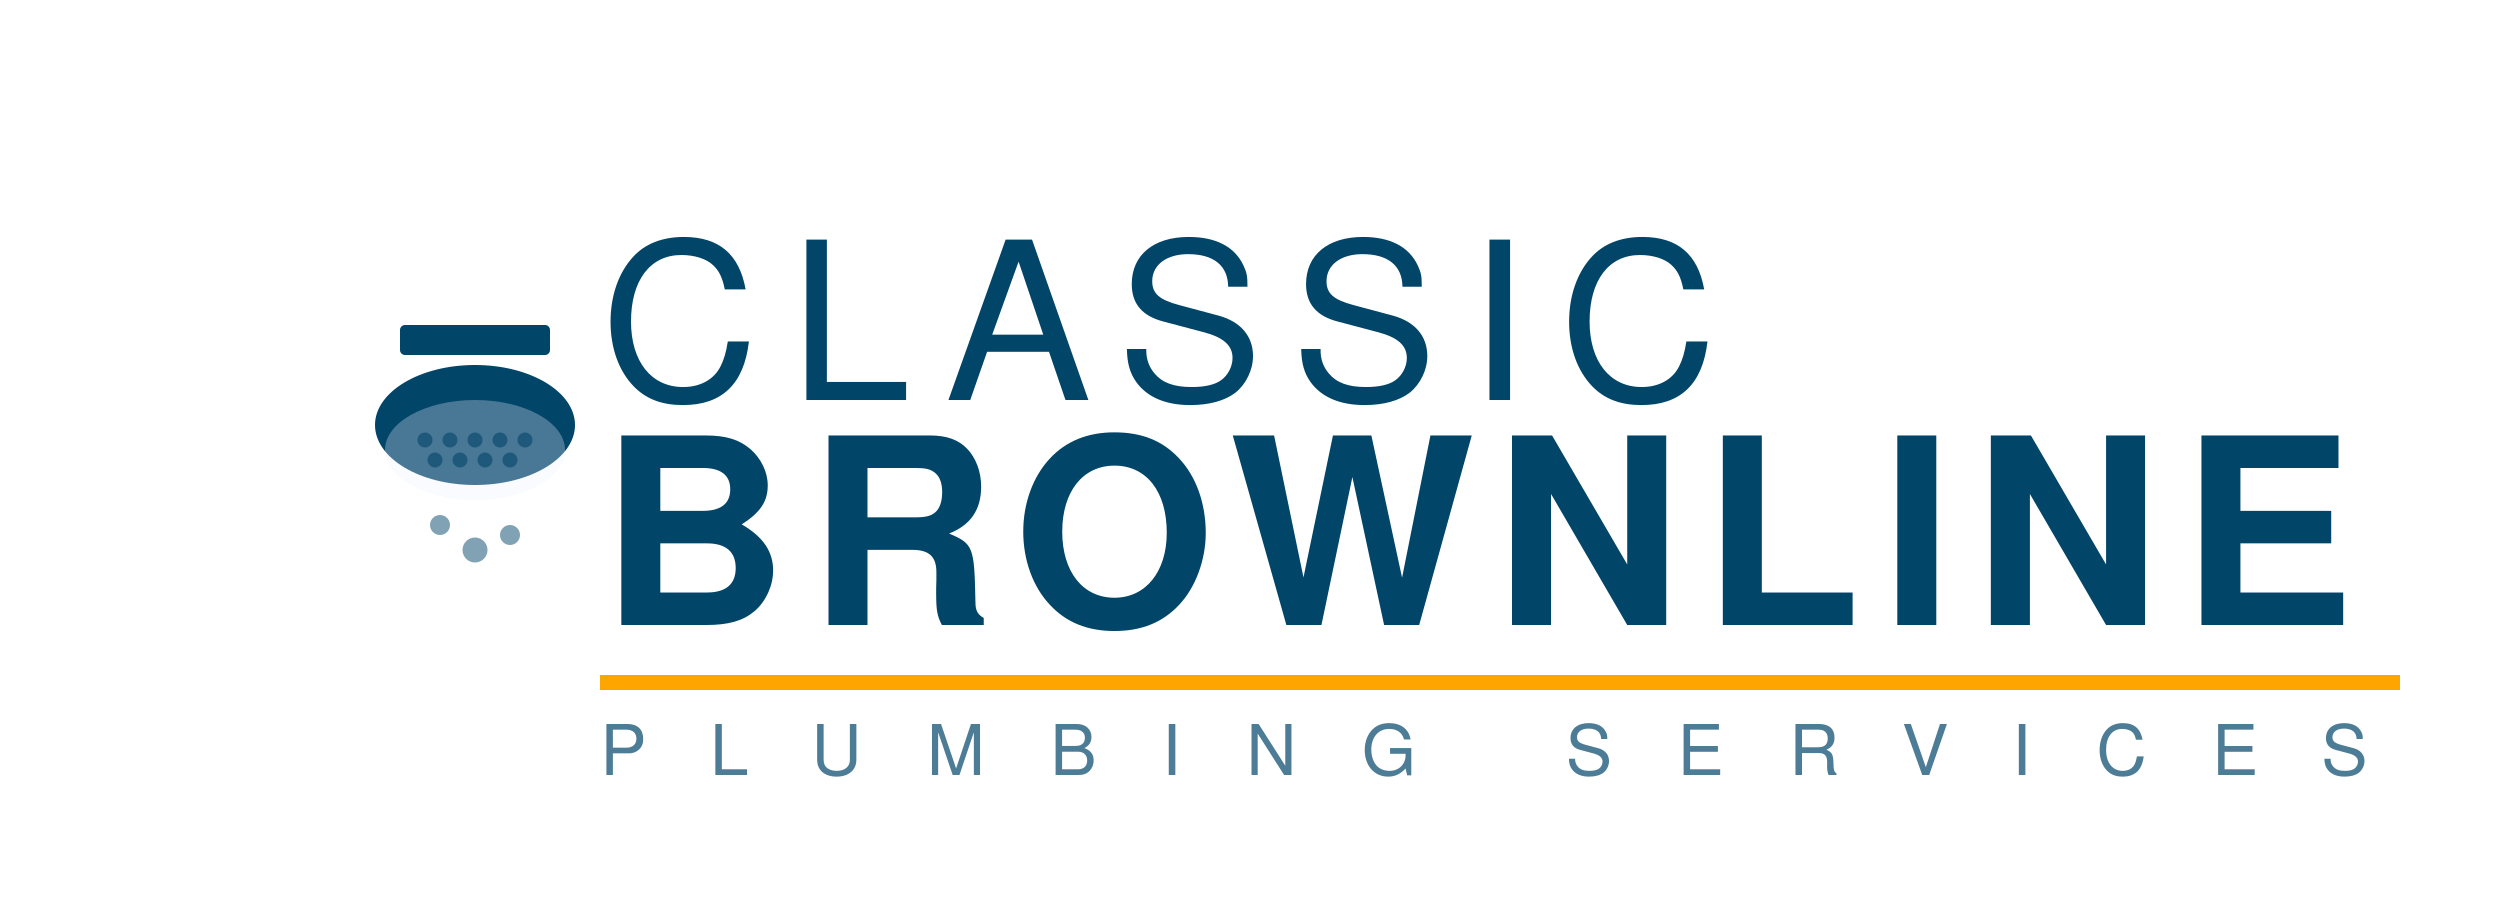
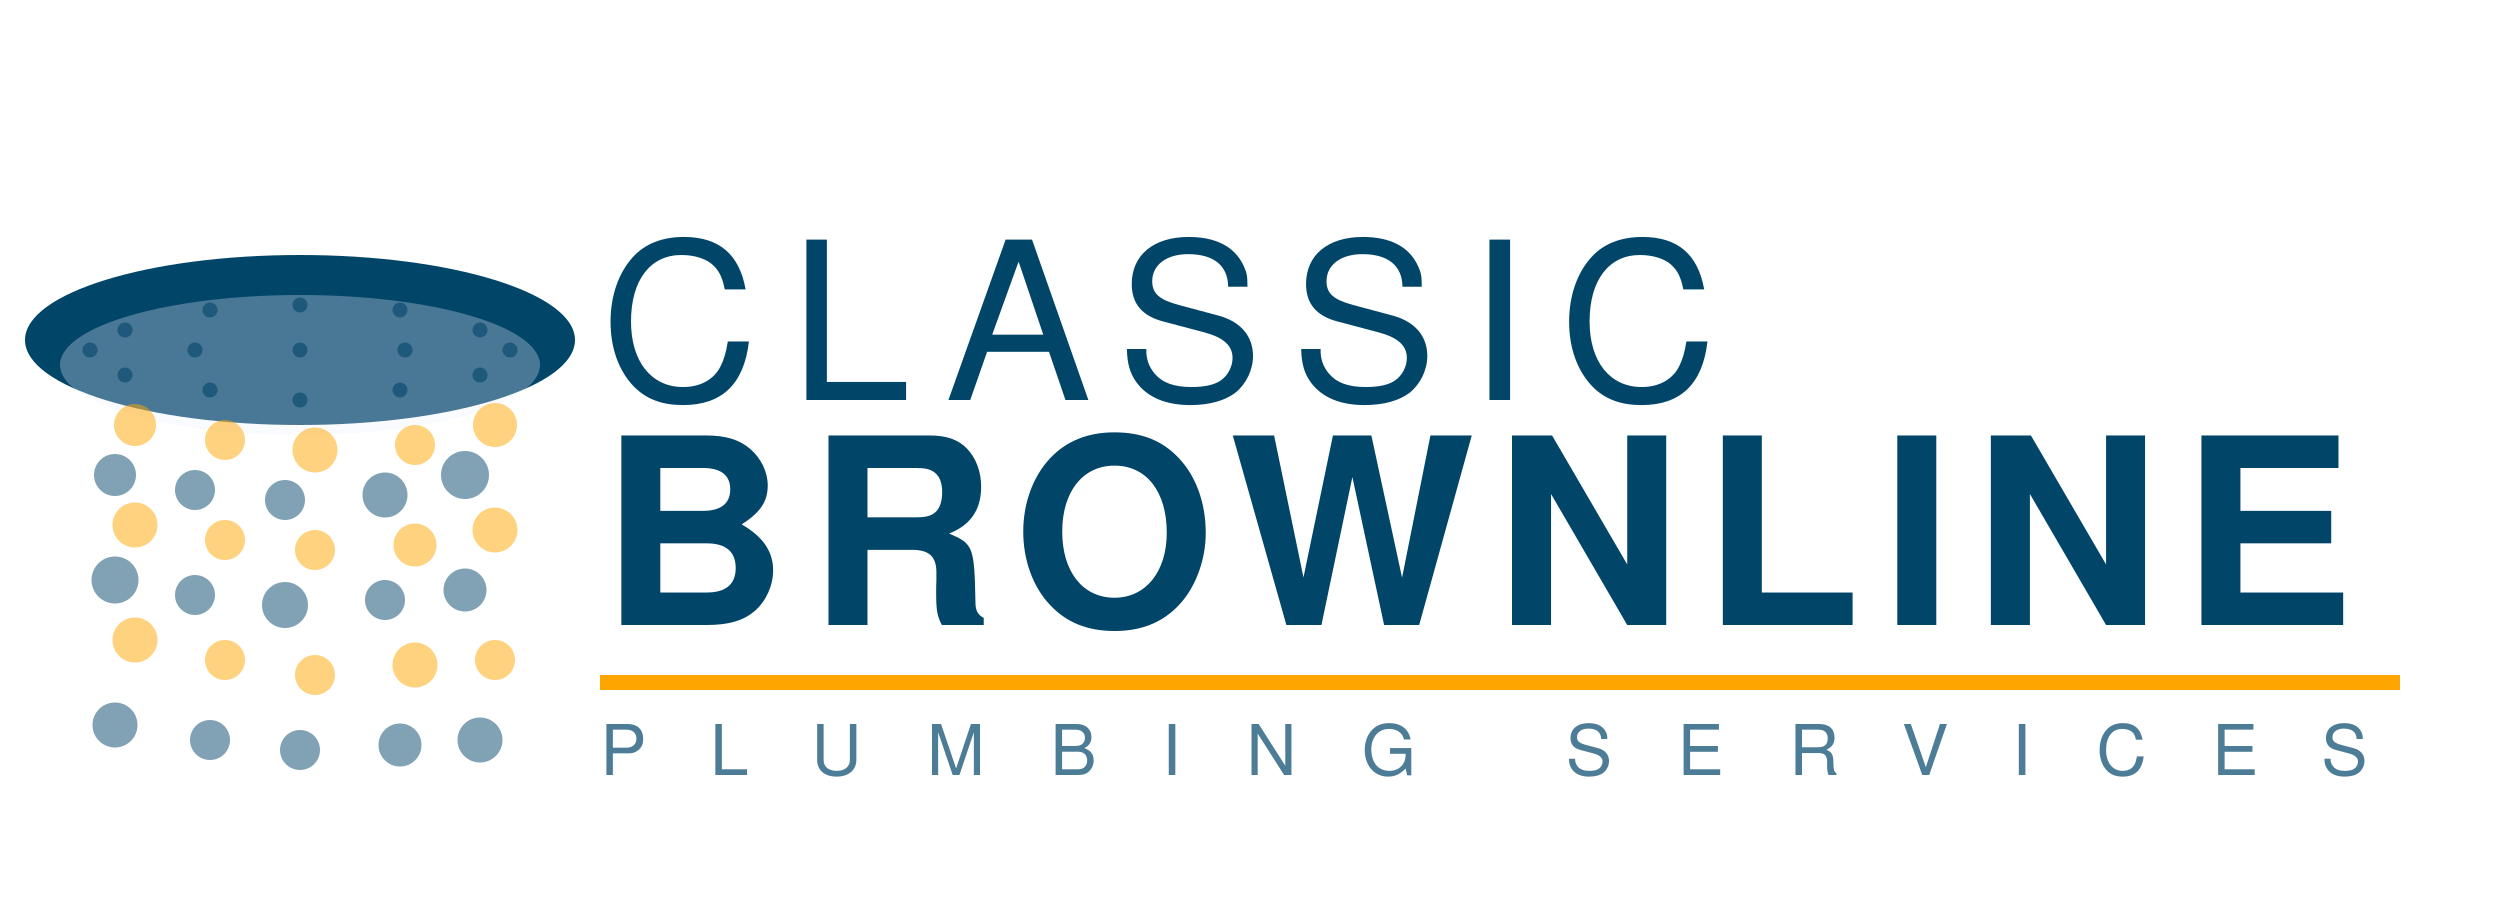
<svg xmlns="http://www.w3.org/2000/svg" viewBox="0 0 500 180">
-   <g transform="translate(60, 55)">
-     <rect x="20" y="10" width="30" height="6" fill="#014569" rx="1" />
-     <ellipse cx="35" cy="30" rx="20" ry="12" fill="#014569" />
-     <ellipse cx="35" cy="35" rx="18" ry="10" fill="#EDF1FC" opacity="0.3" />
-     <circle cx="25" cy="33" r="1.5" fill="#014569" opacity="0.6" />
-     <circle cx="30" cy="33" r="1.5" fill="#014569" opacity="0.6" />
-     <circle cx="35" cy="33" r="1.5" fill="#014569" opacity="0.6" />
-     <circle cx="40" cy="33" r="1.5" fill="#014569" opacity="0.6" />
-     <circle cx="45" cy="33" r="1.5" fill="#014569" opacity="0.6" />
-     <circle cx="27" cy="37" r="1.5" fill="#014569" opacity="0.6" />
-     <circle cx="32" cy="37" r="1.5" fill="#014569" opacity="0.6" />
-     <circle cx="37" cy="37" r="1.5" fill="#014569" opacity="0.6" />
-     <circle cx="42" cy="37" r="1.5" fill="#014569" opacity="0.6" />
-     <circle cx="28" cy="50" r="2" fill="#014569" opacity="0.5" />
-     <circle cx="35" cy="55" r="2.5" fill="#014569" opacity="0.5" />
-     <circle cx="42" cy="52" r="2" fill="#014569" opacity="0.5" />
+   <g transform="translate(25, 55)">
+     <ellipse cx="35" cy="13" rx="55" ry="17" fill="#014569" />
+     <ellipse cx="35" cy="18" rx="48" ry="14" fill="#EDF1FC" opacity="0.3" />
+     <circle cx="00" cy="11" r="1.5" fill="#014569" opacity="0.6" />
+     <circle cx="17" cy="7" r="1.5" fill="#014569" opacity="0.6" />
+     <circle cx="35" cy="6" r="1.5" fill="#014569" opacity="0.6" />
+     <circle cx="55" cy="7" r="1.5" fill="#014569" opacity="0.6" />
+     <circle cx="71" cy="11" r="1.5" fill="#014569" opacity="0.6" />
+     <circle cx="-7" cy="15" r="1.5" fill="#014569" opacity="0.6" />
+     <circle cx="14" cy="15" r="1.5" fill="#014569" opacity="0.6" />
+     <circle cx="35" cy="15" r="1.5" fill="#014569" opacity="0.6" />
+     <circle cx="56" cy="15" r="1.5" fill="#014569" opacity="0.6" />
+     <circle cx="77" cy="15" r="1.5" fill="#014569" opacity="0.6" />
+     <circle cx="00" cy="20" r="1.5" fill="#014569" opacity="0.6" />
+     <circle cx="17" cy="23" r="1.5" fill="#014569" opacity="0.6" />
+     <circle cx="35" cy="25" r="1.5" fill="#014569" opacity="0.6" />
+     <circle cx="55" cy="23" r="1.5" fill="#014569" opacity="0.6" />
+     <circle cx="71" cy="20" r="1.5" fill="#014569" opacity="0.6" />
+     <circle cx="02" cy="30" r="4.2" fill="#FFA500" opacity="0.5" />
+     <circle cx="20" cy="33" r="4" fill="#FFA500" opacity="0.5" />
+     <circle cx="38" cy="35" r="4.5" fill="#FFA500" opacity="0.5" />
+     <circle cx="58" cy="34" r="4" fill="#FFA500" opacity="0.5" />
+     <circle cx="74" cy="30" r="4.4" fill="#FFA500" opacity="0.5" />
+     <circle cx="-2" cy="40" r="4.2" fill="#014569" opacity="0.5" />
+     <circle cx="14" cy="43" r="4" fill="#014569" opacity="0.5" />
+     <circle cx="32" cy="45" r="4" fill="#014569" opacity="0.5" />
+     <circle cx="52" cy="44" r="4.5" fill="#014569" opacity="0.5" />
+     <circle cx="68" cy="40" r="4.8" fill="#014569" opacity="0.5" />
+     <circle cx="02" cy="50" r="4.5" fill="#FFA500" opacity="0.5" />
+     <circle cx="20" cy="53" r="4" fill="#FFA500" opacity="0.5" />
+     <circle cx="38" cy="55" r="4" fill="#FFA500" opacity="0.5" />
+     <circle cx="58" cy="54" r="4.3" fill="#FFA500" opacity="0.5" />
+     <circle cx="74" cy="51" r="4.5" fill="#FFA500" opacity="0.5" />
+     <circle cx="-2" cy="61" r="4.7" fill="#014569" opacity="0.5" />
+     <circle cx="14" cy="64" r="4" fill="#014569" opacity="0.5" />
+     <circle cx="32" cy="66" r="4.6" fill="#014569" opacity="0.5" />
+     <circle cx="52" cy="65" r="4" fill="#014569" opacity="0.5" />
+     <circle cx="68" cy="63" r="4.3" fill="#014569" opacity="0.5" />
+     <circle cx="02" cy="73" r="4.5" fill="#FFA500" opacity="0.5" />
+     <circle cx="20" cy="77" r="4" fill="#FFA500" opacity="0.5" />
+     <circle cx="38" cy="80" r="4" fill="#FFA500" opacity="0.5" />
+     <circle cx="58" cy="78" r="4.5" fill="#FFA500" opacity="0.5" />
+     <circle cx="74" cy="77" r="4" fill="#FFA500" opacity="0.5" />
+     <circle cx="-2" cy="90" r="4.5" fill="#014569" opacity="0.5" />
+     <circle cx="17" cy="93" r="4" fill="#014569" opacity="0.5" />
+     <circle cx="35" cy="95" r="4" fill="#014569" opacity="0.5" />
+     <circle cx="55" cy="94" r="4.3" fill="#014569" opacity="0.5" />
+     <circle cx="71" cy="93" r="4.5" fill="#014569" opacity="0.5" />
  </g>
  <text x="120" y="80" font-family="'Helvetica', 'Arial', sans-serif" font-size="44" font-weight="300" fill="#014569" letter-spacing="6">CLASSIC</text>
  <text x="120" y="125" font-family="'Helvetica', 'Arial', sans-serif" font-size="52" font-weight="700" fill="#014569" letter-spacing="4">BROWNLINE</text>
  <rect x="120" y="135" width="360" height="3" fill="#FFA500" />
  <text x="120" y="155" font-family="'Helvetica', 'Arial', sans-serif" font-size="14" font-weight="400" fill="#014569" letter-spacing="13" opacity="0.7">PLUMBING SERVICES</text>
</svg>
